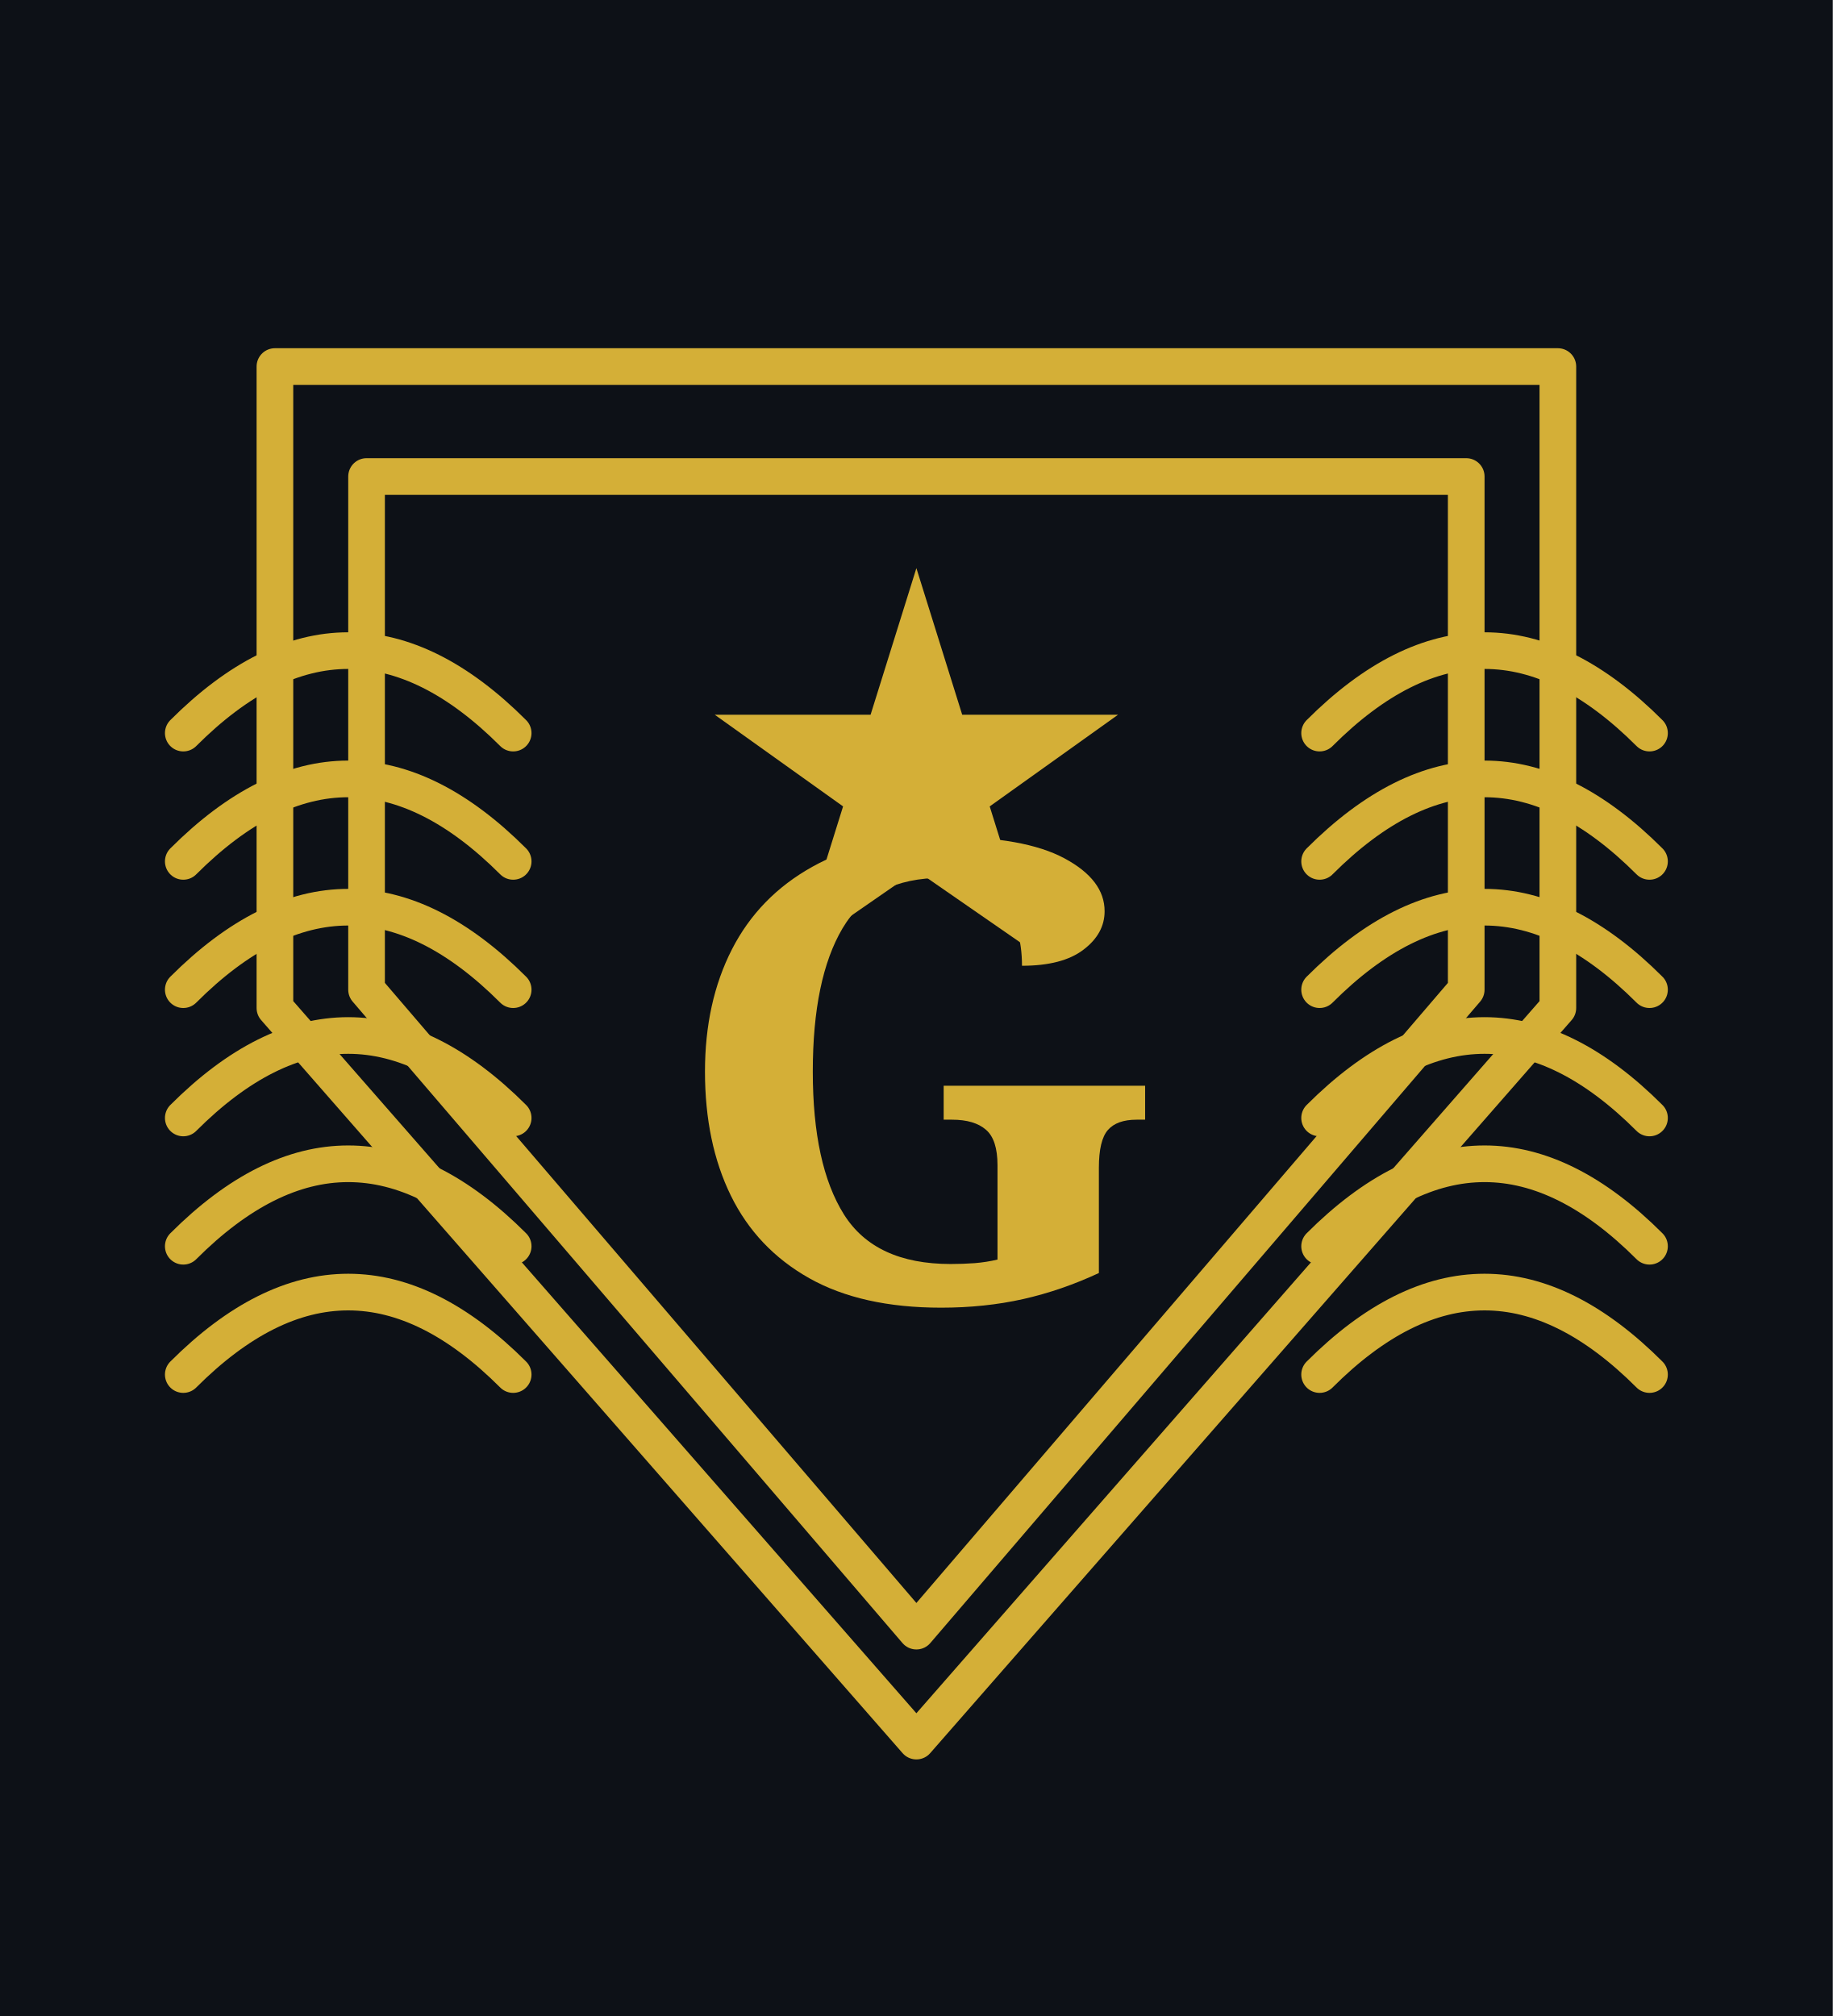
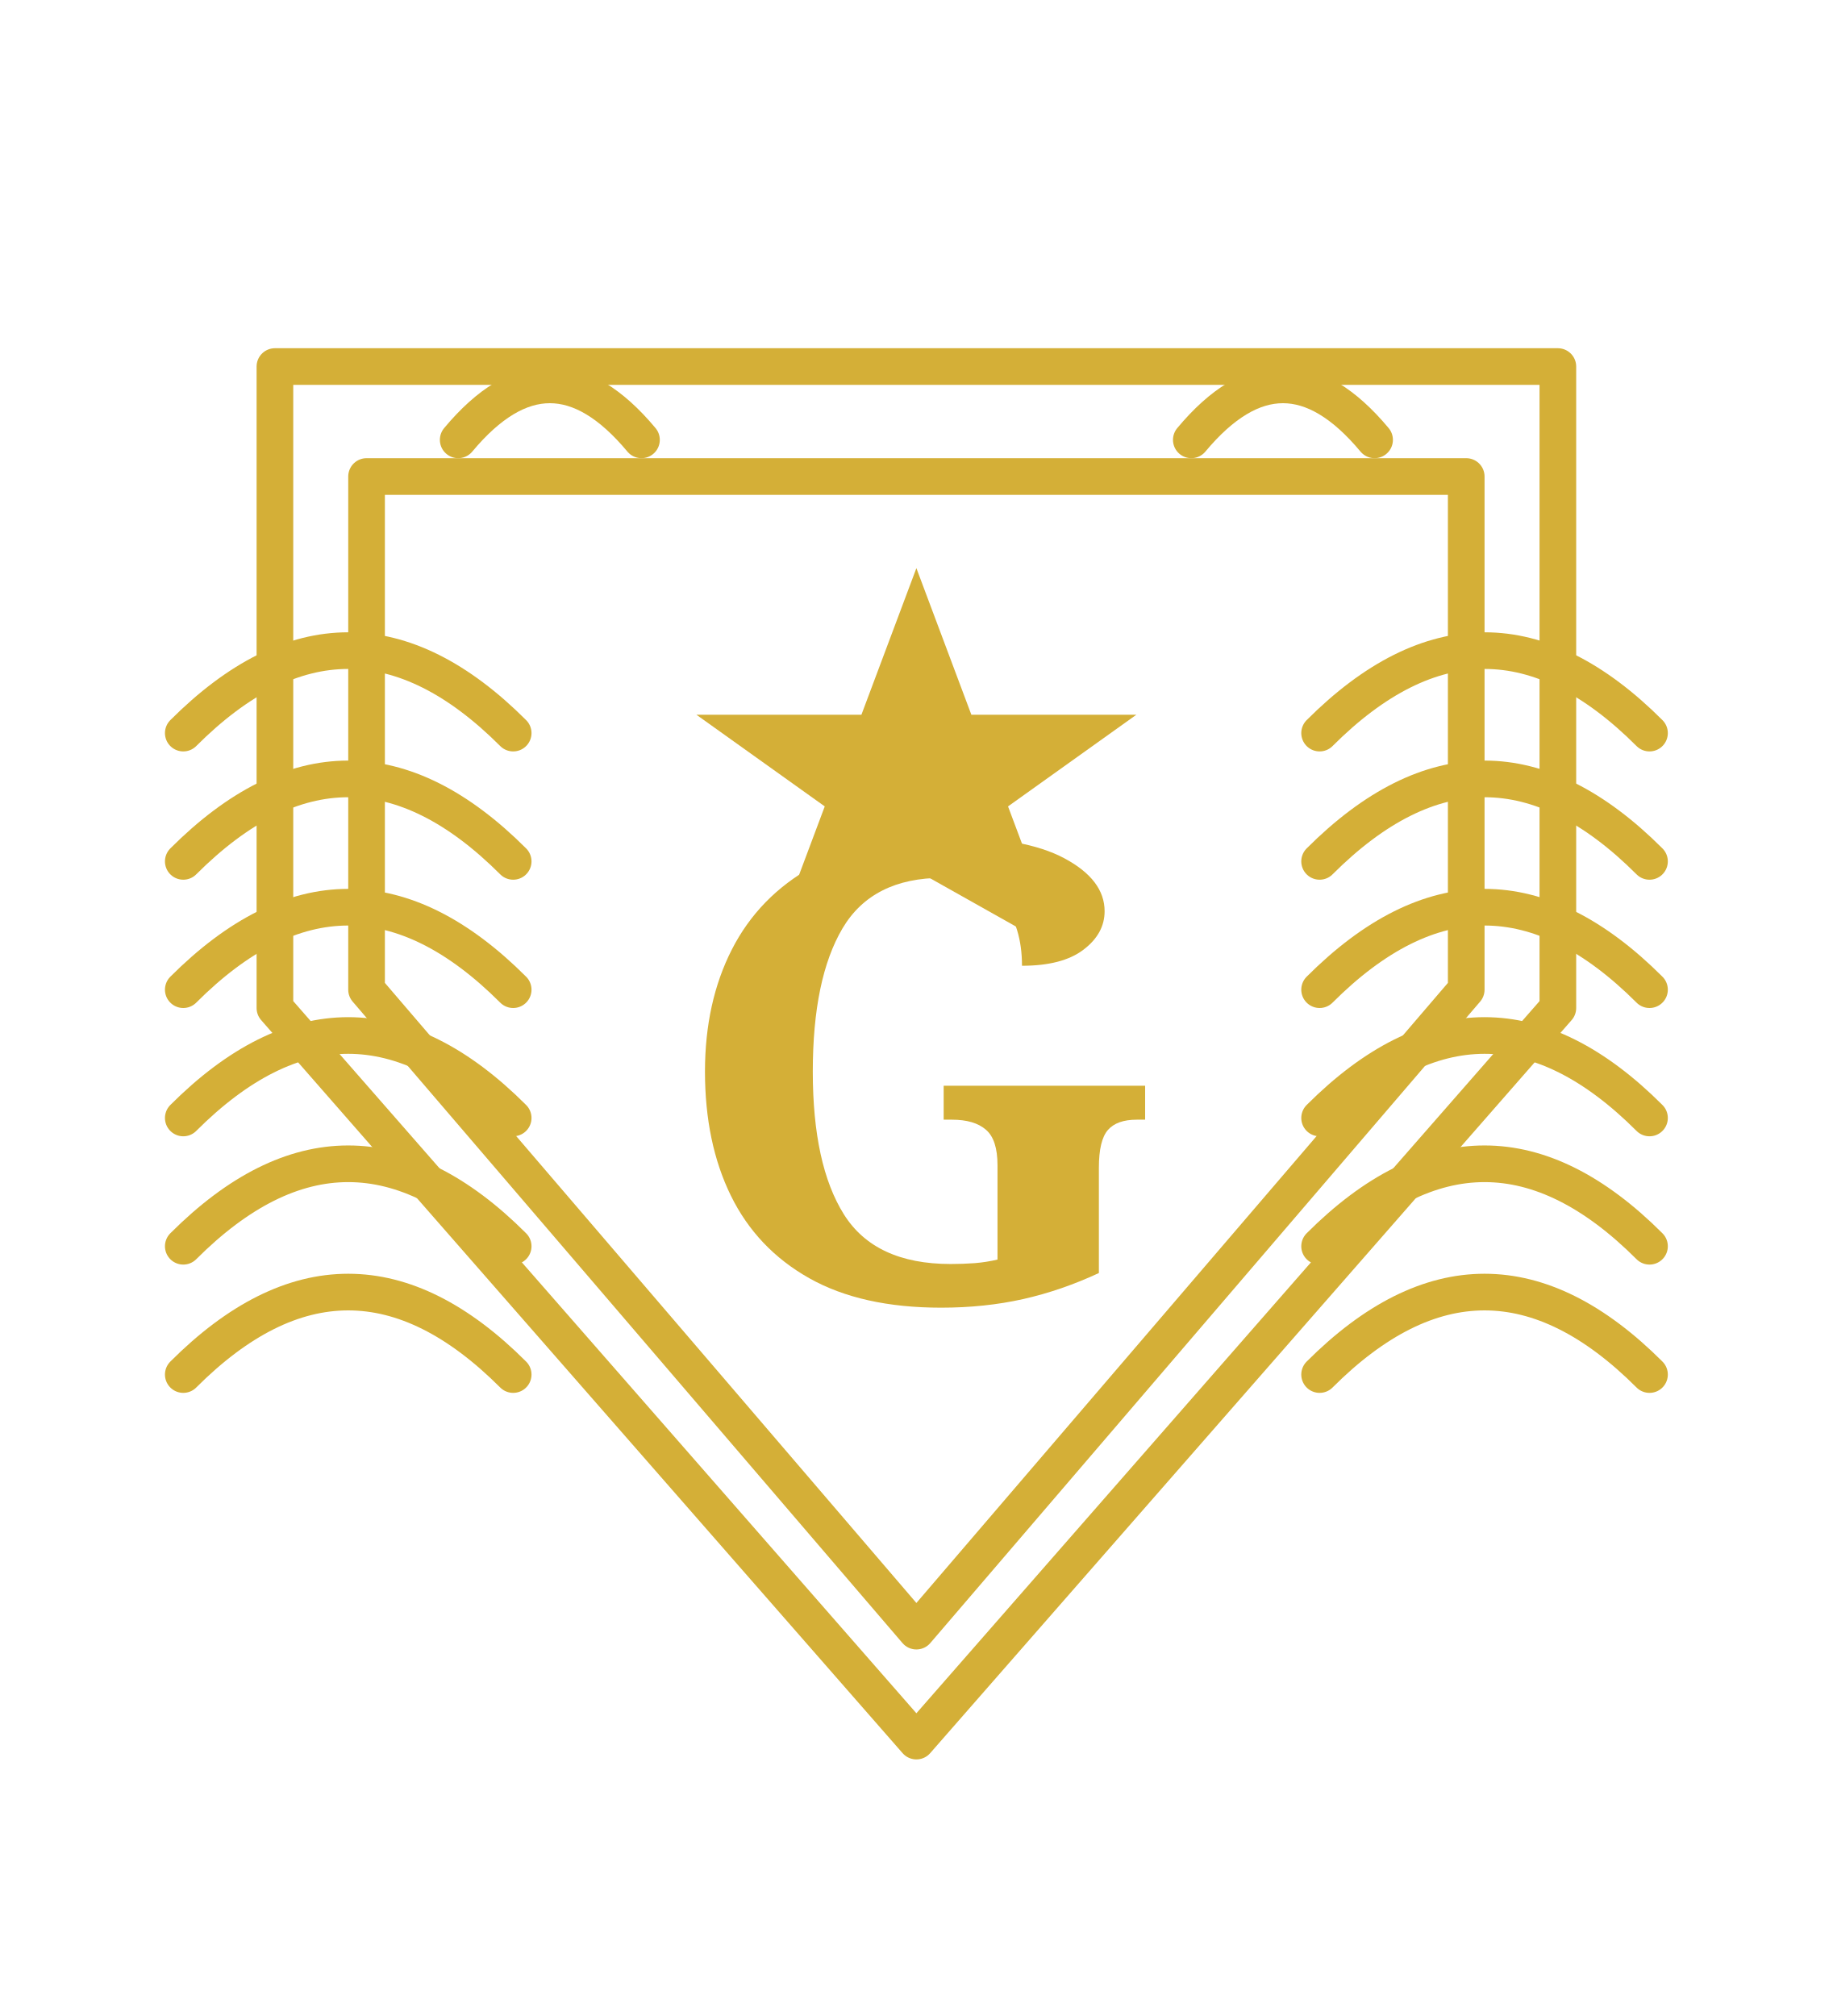
<svg xmlns="http://www.w3.org/2000/svg" viewBox="0 0 200 220">
  <defs>
    <style>
      .gold     { stroke:#d4af37; fill:none; stroke-width:4; stroke-linecap:round; stroke-linejoin:round }
      .fillGold { fill:#d4af37 }
-       .navy     { fill:#0d1117 }
    </style>
  </defs>
-   <rect width="200" height="220" class="navy" />
  <path d="M30 40 L170 40 L170 110            L100 190 L30 110 Z" class="gold" />
  <path d="M40 52 L160 52 L160 108            L100 178 L40 108 Z" class="gold" stroke-width="2" />
+   <path d="M50 48 q10 -12 20 0" class="gold" />
+   <path d="M150 48 q-10 -12 -20 0" class="gold" />
  <g class="gold" transform="translate(20,80)">
-     <path d="M0 0 q 18 -18 36 0" />
-     <path d="M0 14 q 18 -18 36 0" />
-     <path d="M0 28 q 18 -18 36 0" />
-     <path d="M0 42 q 18 -18 36 0" />
-     <path d="M0 56 q 18 -18 36 0" />
-     <path d="M0 70 q 18 -18 36 0" />
+     <path d="M0 0  q 18 -18 36  0" />
+     <path d="M0 14 q 18 -18 36  0" />
+     <path d="M0 28 q 18 -18 36  0" />
+     <path d="M0 42 q 18 -18 36  0" />
+     <path d="M0 56 q 18 -18 36  0" />
+     <path d="M0 70 q 18 -18 36  0" />
  </g>
  <g class="gold" transform="translate(180,80) scale(-1,1)">
-     <path d="M0 0 q 18 -18 36 0" />
-     <path d="M0 14 q 18 -18 36 0" />
-     <path d="M0 28 q 18 -18 36 0" />
-     <path d="M0 42 q 18 -18 36 0" />
-     <path d="M0 56 q 18 -18 36 0" />
-     <path d="M0 70 q 18 -18 36 0" />
+     <path d="M0 0  q 18 -18 36  0" />
+     <path d="M0 14 q 18 -18 36  0" />
+     <path d="M0 28 q 18 -18 36  0" />
+     <path d="M0 42 q 18 -18 36  0" />
+     <path d="M0 56 q 18 -18 36  0" />
+     <path d="M0 70 q 18 -18 36  0" />
  </g>
-   <polygon points="100,62 105,78 122,78 108,88                     113,104 100,95 87,104 92,88                     78,78 95,78" class="fillGold" />
-   <text x="100" y="142" text-anchor="middle" font-family="Georgia,serif" font-size="70" font-weight="700" class="fillGold">G</text>
+   <polygon points="100,62 106,78 124,78 110,88                     116,104 100,95 84,104 90,88                     76,78 94,78" class="fillGold" />
+   <text x="100" y="142" text-anchor="middle" font-family="Georgia,serif" font-size="70" font-weight="700" class="fillGold" style="letter-spacing:-2px">G</text>
</svg>
